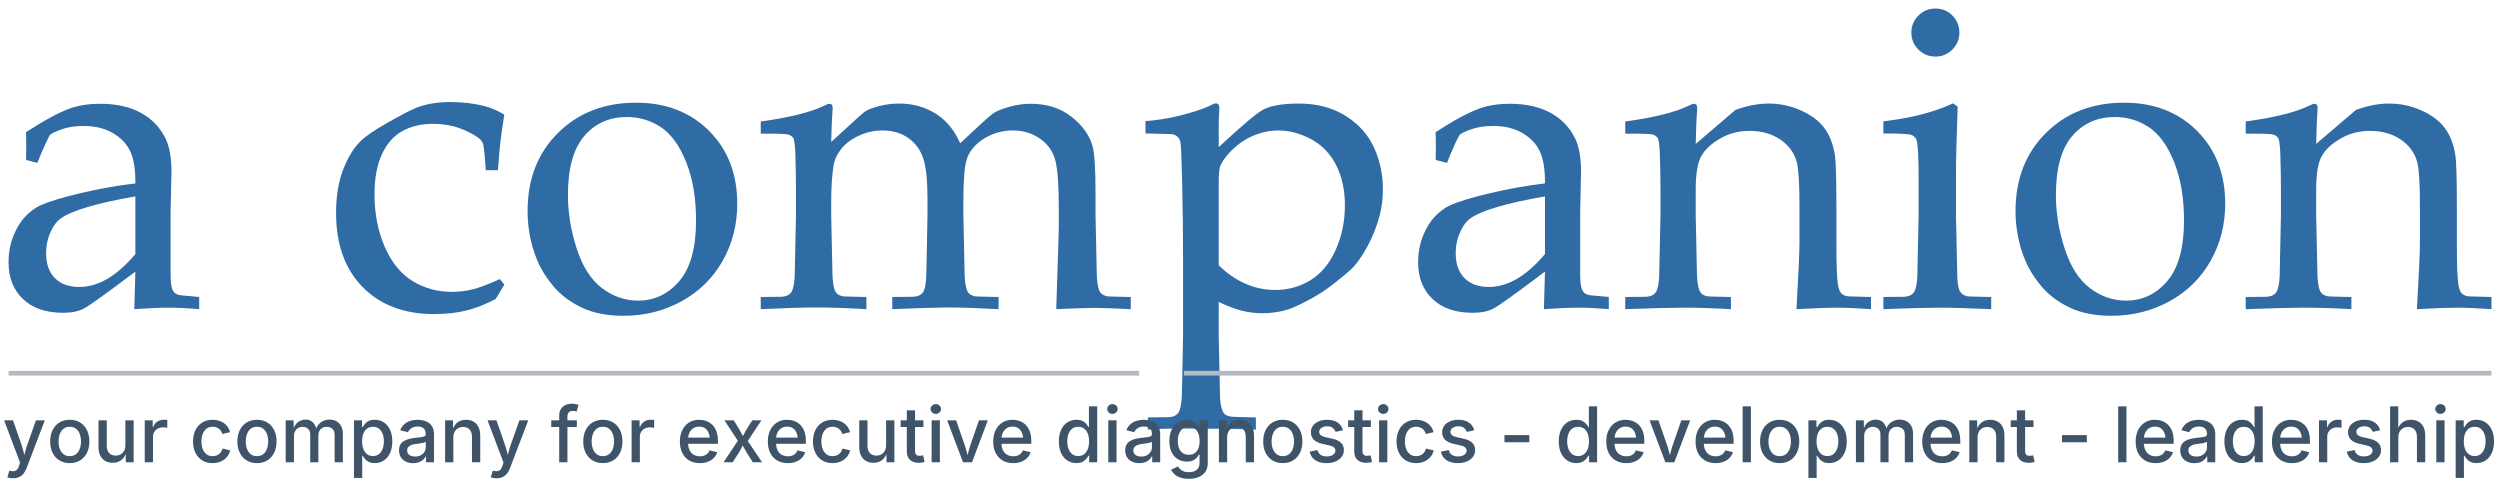
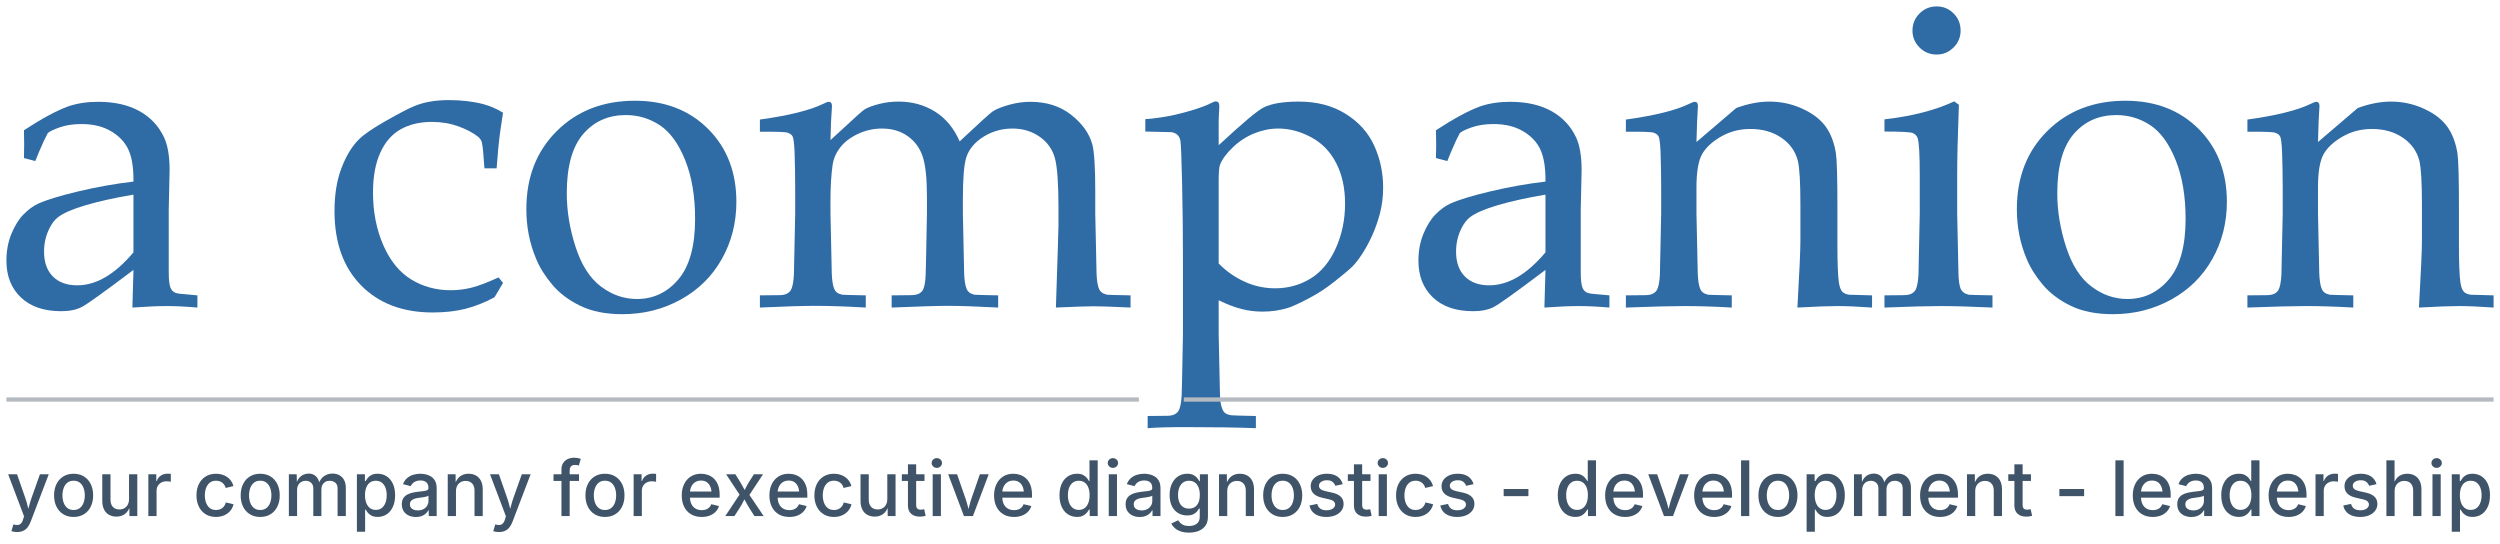
- <svg xmlns="http://www.w3.org/2000/svg" viewBox="42 -1448 11709 2312" role="img" aria-label="a companion — your company for executive diagnostics, development, leadership">
+ <svg xmlns="http://www.w3.org/2000/svg" viewBox="52 -1438 11689 2539" role="img" aria-label="a companion — your company for executive diagnostics, development, leadership">
  <g transform="scale(1,-1)">
    <g fill="#2F6BA5">
      <path transform="translate(0 0)" d="M217 685 164 699Q165 722 165 762Q165 804 164 829Q291 912 372 941Q434 962 511 962Q625 962 703.0 919.0Q781 876 819 796Q845 740 845 643L841 460V162Q841 114 849 93Q855 78 868 71Q878 65 910 63L975 57V0Q893 7 831 7Q771 7 671 0L676 176Q472 22 434.0 2.5Q396 -17 338 -17Q217 -17 149.5 47.5Q82 112 82 219Q82 288 105.5 345.0Q129 402 162.0 435.5Q195 469 229 485Q287 512 417.5 543.0Q548 574 676 589Q677 684 653.0 737.0Q629 790 572.0 824.0Q515 858 433 858Q374 858 329.5 842.0Q285 826 275 815L257 779Q230 719 217 685ZM676 528Q546 506 454.0 479.0Q362 452 324 423Q301 406 284 372Q258 322 258 261Q258 187 299.0 145.5Q340 104 413 104Q480 104 545.5 142.5Q611 181 676 258Z" />
      <path transform="translate(1536 0)" d="M868 115 828 48Q759 11 691.5 -6.0Q624 -23 539 -23Q329 -23 204.5 103.5Q80 230 80 451Q80 568 113.5 654.5Q147 741 196 788Q229 821 321.5 873.5Q414 926 451 941Q519 970 614 970Q704 970 776 951Q822 939 868 911Q856 834 851.0 794.5Q846 755 838 651H781Q775 748 769 772Q765 787 751 799Q715 827 658.5 847.5Q602 868 535 868Q451 868 389.5 833.5Q328 799 294.0 724.0Q260 649 260 538Q260 402 308.0 292.0Q356 182 438.5 131.5Q521 81 623 81Q674 81 722.5 93.5Q771 106 847 141Z" />
      <path transform="translate(2445 0)" d="M68 460Q68 684 210.5 825.5Q353 967 576 967Q786 967 918.0 835.0Q1050 703 1050 494Q1050 348 982.0 227.0Q914 106 790.0 37.5Q666 -31 517 -31Q401 -31 320.5 8.0Q240 47 190.0 106.0Q140 165 114 227Q68 336 68 460ZM257 534Q257 411 298.0 284.0Q339 157 416.5 98.5Q494 40 585 40Q701 40 779.0 132.0Q857 224 857 415Q857 574 810.5 689.5Q764 805 692.0 852.5Q620 900 533 900Q410 900 333.5 811.0Q257 722 257 534Z" />
      <path transform="translate(3563 0)" d="M42 0V57L137 58Q158 59 169.5 65.5Q181 72 187 82Q198 102 201 153Q201 166 207 440V559Q207 639 204 731Q201 790 194.5 801.0Q188 812 172.0 817.5Q156 823 42 822V879Q244 907 337 952Q357 962 364 962Q371 962 375.0 957.0Q379 952 379 942Q379 935 378 926Q374 878 372 783L503 903Q528 925 534 928Q557 941 600.0 952.0Q643 963 690 963Q786 963 861.0 916.0Q936 869 976 777L1086 879Q1123 913 1137 921Q1163 936 1211.0 949.0Q1259 962 1306 962Q1420 962 1497.0 901.5Q1574 841 1596 764Q1610 713 1610 544V440L1613 301Q1616 180 1616 159Q1618 109 1628 86Q1632 77 1640.5 70.5Q1649 64 1665 60Q1671 59 1775 57V0Q1649 6 1603 6Q1559 6 1426 0L1435 276L1438 384V470Q1438 638 1421.0 699.5Q1404 761 1349.5 799.0Q1295 837 1223 837Q1140 837 1073 789Q1023 752 1007.0 702.0Q991 652 991 507V440L994 301Q996 180 997 159Q999 109 1009 86Q1013 77 1021.0 70.5Q1029 64 1045 60Q1052 59 1156 57V0Q1009 8 920 8Q848 8 658 0V57L753 58Q775 59 786.5 65.5Q798 72 804 82Q815 102 817 153Q818 166 823 440V518Q823 647 803.0 706.5Q783 766 733.0 801.5Q683 837 613 837Q553 837 499.5 811.5Q446 786 417.0 748.0Q388 710 382 667Q372 598 372 501V440Q378 180 378 159Q380 109 390 86Q394 77 402.0 70.5Q410 64 427 60Q433 59 537 57V0Q399 8 302 8Q216 8 42 0Z" />
      <path transform="translate(5371 0)" d="M36 823V881Q54 881 112.0 889.5Q170 898 241.0 918.5Q312 939 348 958Q359 964 366 964Q373 964 377.5 959.0Q382 954 382 942Q382 937 381 918Q379 889 379 865V759Q548 916 590 936Q645 963 754 963Q881 963 973.0 905.5Q1065 848 1106.5 756.5Q1148 665 1148 561Q1148 498 1133.5 442.0Q1119 386 1096.5 336.5Q1074 287 1046.5 245.5Q1019 204 995 183Q981 170 922.5 123.0Q864 76 797.5 41.5Q731 7 705 -1Q648 -19 584 -19Q534 -19 486.5 -7.0Q439 5 379 34V-125Q384 -378 385 -404Q386 -453 397 -476Q401 -487 409.5 -493.5Q418 -500 434 -503Q443 -505 553 -507V-564Q428 -559 222 -559Q108 -559 47 -564V-507L142 -506Q163 -505 174.5 -498.5Q186 -492 192 -482Q203 -462 206 -411Q207 -398 212 -125V230Q212 403 208.0 585.0Q204 767 199.5 783.5Q195 800 185.0 808.5Q175 817 159 820ZM379 206Q432 152 500.0 121.0Q568 90 643 90Q734 90 808.5 135.5Q883 181 926.5 277.0Q970 373 970 486Q970 595 928.5 675.5Q887 756 811.0 796.5Q735 837 658 837Q601 837 545.5 814.5Q490 792 445.0 749.0Q400 706 385 667Q379 648 379 594Z" />
      <path transform="translate(6602 0)" d="M217 685 164 699Q165 722 165 762Q165 804 164 829Q291 912 372 941Q434 962 511 962Q625 962 703.0 919.0Q781 876 819 796Q845 740 845 643L841 460V162Q841 114 849 93Q855 78 868 71Q878 65 910 63L975 57V0Q893 7 831 7Q771 7 671 0L676 176Q472 22 434.0 2.5Q396 -17 338 -17Q217 -17 149.5 47.5Q82 112 82 219Q82 288 105.5 345.0Q129 402 162.0 435.5Q195 469 229 485Q287 512 417.5 543.0Q548 574 676 589Q677 684 653.0 737.0Q629 790 572.0 824.0Q515 858 433 858Q374 858 329.5 842.0Q285 826 275 815L257 779Q230 719 217 685ZM676 528Q546 506 454.0 479.0Q362 452 324 423Q301 406 284 372Q258 322 258 261Q258 187 299.0 145.5Q340 104 413 104Q480 104 545.5 142.5Q611 181 676 258Z" />
      <path transform="translate(7626 0)" d="M28 0V57L123 58Q144 59 155.5 65.5Q167 72 173 82Q184 102 187 153Q187 166 193 440V559Q193 639 190 731Q187 790 180.5 801.0Q174 812 158.0 817.5Q142 823 28 822V879Q230 907 323 952Q343 962 350 962Q357 962 361.0 957.0Q365 952 365 942Q365 935 364 926Q361 890 358 774L544 933Q626 963 699 963Q780 963 852.5 930.0Q925 897 961.5 847.0Q998 797 1010 721Q1017 676 1017 470V293Q1017 163 1024 116Q1029 86 1039.5 74.5Q1050 63 1072 60L1179 57V0Q1081 7 1016 7Q960 7 830 0Q844 247 844 312V480Q844 637 832 686Q815 753 755.0 794.0Q695 835 610 835Q535 835 473.0 799.5Q411 764 384.5 717.5Q358 671 358 561V440Q364 180 364 159Q366 109 376 86Q380 77 388.0 70.5Q396 64 413 60Q419 59 523 57V0Q401 7 302 7Q218 7 28 0Z" />
      <path transform="translate(8818 0)" d="M289 1408Q336 1408 368.5 1375.0Q401 1342 401 1295Q401 1249 368.0 1216.0Q335 1183 289 1183Q242 1183 209.0 1216.0Q176 1249 176 1295Q176 1342 209.0 1375.0Q242 1408 289 1408ZM45 823V880Q239 902 371 964L393 948Q385 735 385 622V440Q390 180 391 159Q392 109 402 86Q407 77 415.0 70.5Q423 64 439 60Q445 59 550 57V0Q398 7 307 7Q227 7 45 0V57L140 58Q161 59 172.5 65.5Q184 72 190 82Q201 102 204 153Q204 166 210 440V616Q210 765 200 793Q194 808 178.5 815.5Q163 823 45 823Z" />
      <path transform="translate(9414 0)" d="M68 460Q68 684 210.5 825.5Q353 967 576 967Q786 967 918.0 835.0Q1050 703 1050 494Q1050 348 982.0 227.0Q914 106 790.0 37.5Q666 -31 517 -31Q401 -31 320.5 8.0Q240 47 190.0 106.0Q140 165 114 227Q68 336 68 460ZM257 534Q257 411 298.0 284.0Q339 157 416.5 98.5Q494 40 585 40Q701 40 779.0 132.0Q857 224 857 415Q857 574 810.5 689.5Q764 805 692.0 852.5Q620 900 533 900Q410 900 333.5 811.0Q257 722 257 534Z" />
      <path transform="translate(10532 0)" d="M28 0V57L123 58Q144 59 155.5 65.5Q167 72 173 82Q184 102 187 153Q187 166 193 440V559Q193 639 190 731Q187 790 180.5 801.0Q174 812 158.0 817.5Q142 823 28 822V879Q230 907 323 952Q343 962 350 962Q357 962 361.0 957.0Q365 952 365 942Q365 935 364 926Q361 890 358 774L544 933Q626 963 699 963Q780 963 852.5 930.0Q925 897 961.5 847.0Q998 797 1010 721Q1017 676 1017 470V293Q1017 163 1024 116Q1029 86 1039.5 74.5Q1050 63 1072 60L1179 57V0Q1081 7 1016 7Q960 7 830 0Q844 247 844 312V480Q844 637 832 686Q815 753 755.0 794.0Q695 835 610 835Q535 835 473.0 799.5Q411 764 384.5 717.5Q358 671 358 561V440Q364 180 364 159Q366 109 376 86Q380 77 388.0 70.5Q396 64 413 60Q419 59 523 57V0Q401 7 302 7Q218 7 28 0Z" />
    </g>
    <g fill="#B4BAC0">
-       <rect x="82" y="-311" width="5295" height="22" />
-       <rect x="5587" y="-311" width="6124" height="22" />
+       <rect x="82" y="-440" width="5295" height="20" />
+       <rect x="5587" y="-440" width="6124" height="20" />
    </g>
-     <g fill="#3F5468" transform="translate(53 -717) scale(0.17574)">
+     <g fill="#3F5468" transform="translate(82 -975) scale(0.17487)">
      <path transform="translate(0 0)" d="M133.34 -401.94 186.9 -222.541 211.84 -229.161Q268.82 -243.701 314.36 -237.021Q359.9 -230.341 393.38 -194.681Q426.86 -159.021 446.84 -87.12L471.1 -5.1L46.44 1118H283.939L505.199 482.539Q542.119 376.559 566.589 271.949Q591.06 167.339 619.52 63.419H552.26Q580.72 167.339 607.31 272.539Q633.9 377.739 670.54 482.539L896.14 1118H1131.739L646.138 -155.3Q612.138 -244.66 562.748 -305.04Q513.359 -365.42 445.049 -395.71Q376.739 -426 286.579 -426Q234.8 -426 194.04 -418.46Q153.28 -410.92 133.34 -401.94Z" />
      <path transform="translate(1178 0)" d="M618.04 -23.28Q460.64 -23.28 343.35 48.81Q226.06 120.9 161.25 250.81Q96.44 380.72 96.44 552.72Q96.44 727.18 161.25 857.5Q226.06 987.82 343.35 1059.91Q460.64 1132 618.04 1132Q776.26 1132 893.779 1059.91Q1011.299 987.82 1076.109 857.5Q1140.919 727.18 1140.919 552.72Q1140.919 380.72 1076.109 250.81Q1011.299 120.9 893.779 48.81Q776.26 -23.28 618.04 -23.28ZM618.04 162.739Q720.06 162.739 786.671 216.239Q853.281 269.739 885.581 358.48Q917.881 447.22 917.881 553.08Q917.881 659.94 885.581 749.23Q853.281 838.521 786.671 892.251Q720.06 945.981 618.04 945.981Q516.659 945.981 450.779 892.251Q384.899 838.521 352.599 749.64Q320.299 660.76 320.299 553.08Q320.299 447.22 352.599 358.48Q384.899 269.739 450.779 216.239Q516.659 162.739 618.04 162.739Z" />
      <path transform="translate(2415 0)" d="M528.9 -14Q415 -14 329.05 33.85Q243.1 81.7 195.51 175.88Q147.92 270.06 147.92 407.64V1118H367.879V435.06Q367.879 314.339 431.199 245.929Q494.519 177.519 604.139 177.519Q678.74 177.519 737.29 210.089Q795.84 242.659 829.78 305.209Q863.72 367.759 863.72 455.56V1118H1084.499V0H873.96L872.52 273.7H894.36Q844.88 122.1 751.18 54.05Q657.48 -14 528.9 -14Z" />
      <path transform="translate(3647 0)" d="M147.92 0V1118H360.799V938.44H372.799Q403.619 1029.56 480.779 1081.6Q557.939 1133.64 655.959 1133.64Q677.039 1133.64 704.269 1132.1Q731.499 1130.56 748.939 1128.3V918.321Q736.979 921.941 702.909 926.031Q668.839 930.121 633.739 930.121Q557.519 930.121 496.989 897.881Q436.459 865.641 402.169 809.121Q367.879 752.601 367.879 678.761V0Z" />
      <path transform="translate(4985 0)" d="M617.86 -23.28Q460.46 -23.28 343.26 48.81Q226.06 120.9 161.25 250.81Q96.44 380.72 96.44 552.72Q96.44 727.18 161.25 857.5Q226.06 987.82 343.26 1059.91Q460.46 1132 617.86 1132Q705.16 1132 781.119 1109.38Q857.079 1086.76 918.379 1044.38Q979.679 1002 1022.319 940.721Q1064.959 879.441 1085.619 802.121L877.341 752.041Q866.241 795.221 843.311 830.771Q820.38 866.321 787.67 892.191Q754.96 918.061 712.47 932.021Q669.98 945.981 618.94 945.981Q517.559 945.981 451.499 892.611Q385.439 839.241 352.869 750.36Q320.299 661.48 320.299 553.08Q320.299 446.5 352.869 357.85Q385.439 269.199 451.499 215.969Q517.559 162.739 618.94 162.739Q670.8 162.739 714.11 177.199Q757.42 191.659 791.04 218.439Q824.66 245.219 847.591 282.679Q870.521 320.139 881.441 365.139L1088.899 315.239Q1069.059 235.739 1026.009 173.459Q982.959 111.18 921.339 66.98Q859.719 22.78 782.849 -0.25Q705.98 -23.28 617.86 -23.28Z" />
      <path transform="translate(6167 0)" d="M618.04 -23.28Q460.64 -23.28 343.35 48.81Q226.06 120.9 161.25 250.81Q96.44 380.72 96.44 552.72Q96.44 727.18 161.25 857.5Q226.06 987.82 343.35 1059.91Q460.64 1132 618.04 1132Q776.26 1132 893.779 1059.91Q1011.299 987.82 1076.109 857.5Q1140.919 727.18 1140.919 552.72Q1140.919 380.72 1076.109 250.81Q1011.299 120.9 893.779 48.81Q776.26 -23.28 618.04 -23.28ZM618.04 162.739Q720.06 162.739 786.671 216.239Q853.281 269.739 885.581 358.48Q917.881 447.22 917.881 553.08Q917.881 659.94 885.581 749.23Q853.281 838.521 786.671 892.251Q720.06 945.981 618.04 945.981Q516.659 945.981 450.779 892.251Q384.899 838.521 352.599 749.64Q320.299 660.76 320.299 553.08Q320.299 447.22 352.599 358.48Q384.899 269.739 450.779 216.239Q516.659 162.739 618.04 162.739Z" />
      <path transform="translate(7404 0)" d="M147.92 0V1118H357.479L362.979 858.64H346.459Q370.179 953.78 420.129 1015.08Q470.079 1076.38 537.119 1106.65Q604.159 1136.92 677.059 1136.92Q798.519 1136.92 873.569 1061.38Q948.619 985.84 974.939 851.241H947.339Q968.959 943.16 1023.219 1006.95Q1077.479 1070.74 1153.519 1103.83Q1229.559 1136.92 1317.479 1136.92Q1416.279 1136.92 1496.459 1094.02Q1576.639 1051.12 1623.779 966.21Q1670.919 881.3 1670.919 754V0H1450.96V731.541Q1450.96 843.901 1388.54 894.011Q1326.12 944.121 1241.16 944.121Q1172.279 944.121 1122.099 914.871Q1071.919 885.621 1044.849 834.311Q1017.779 783.001 1017.779 715.961V0H801.06V746.301Q801.06 835.701 743.56 889.911Q686.06 944.121 597 944.121Q536.139 944.121 483.589 915.691Q431.039 887.261 399.459 831.851Q367.879 776.441 367.879 694.64V0Z" />
      <path transform="translate(9223 0)" d="M147.92 -418V1118H362.239V935.94H380.439Q399.979 970.8 435.419 1016.75Q470.859 1062.7 534.589 1097.35Q598.319 1132 702.639 1132Q837.419 1132 942.659 1063.98Q1047.899 995.96 1108.849 867Q1169.799 738.04 1169.799 556.36Q1169.799 375.66 1109.799 246.2Q1049.799 116.74 944.469 47.27Q839.139 -22.2 702.739 -22.2Q601.779 -22.2 537.409 12.41Q473.039 47.02 436.599 93.16Q400.159 139.3 380.439 174.98H367.879V-418ZM653.96 165.259Q750.14 165.259 814.88 217.259Q879.621 269.259 912.421 358.279Q945.221 447.3 945.221 558Q945.221 668.06 912.831 755.44Q880.441 842.821 815.7 893.681Q750.96 944.541 653.96 944.541Q559.599 944.541 494.999 896.141Q430.399 847.741 397.419 761.181Q364.439 674.62 364.439 558Q364.439 441.74 397.829 353.219Q431.219 264.699 496.229 214.979Q561.24 165.259 653.96 165.259Z" />
      <path transform="translate(10489 0)" d="M460.74 -24.56Q354.56 -24.56 268.78 14.63Q183 53.82 132.9 129.92Q82.8 206.02 82.8 316.2Q82.8 411.48 119.54 472.38Q156.28 533.28 218.43 569.04Q280.581 604.8 357.131 622.79Q433.681 640.78 513.3 650.06Q612.221 661.98 674.051 669.52Q735.881 677.06 765.481 694.51Q795.081 711.96 795.081 751.34V756.98Q795.081 819.6 770.971 862.97Q746.861 906.341 699.18 929.551Q651.5 952.761 580.52 952.761Q508.08 952.761 455.759 930.281Q403.439 907.801 370.639 873.091Q337.839 838.38 321.819 800.28L114.8 853.501Q152.94 954.061 223.961 1015.07Q294.981 1076.08 386.85 1104.04Q478.72 1132 577.5 1132Q644.839 1132 720.839 1115.89Q796.839 1099.78 863.699 1057.98Q930.559 1016.18 972.799 939.84Q1015.039 863.5 1015.039 742.22V0H802.221V153.08H790.94Q769.241 109.76 726.251 68.8Q683.261 27.84 617.521 1.64Q551.781 -24.56 460.74 -24.56ZM509.56 151.539Q599.84 151.539 663.71 186.939Q727.581 222.34 761.691 279.98Q795.801 337.62 795.801 402.56V546.221Q783.901 534.48 750.321 524.79Q716.74 515.1 674.1 507.64Q631.46 500.18 591.1 494.95Q550.74 489.72 525.1 486.54Q463.34 478.72 411.699 459.76Q360.059 440.8 329.659 405.82Q299.259 370.84 299.259 313.14Q299.259 260 326.559 224.15Q353.859 188.299 401.179 169.919Q448.499 151.539 509.56 151.539Z" />
      <path transform="translate(11652 0)" d="M367.879 662.44V0H147.92V1118H357.639L359.899 844.3H337.239Q385.899 994.26 478.779 1063.13Q571.659 1132 703.519 1132Q817.599 1132 903.049 1084.15Q988.499 1036.3 1036.089 942.53Q1083.679 848.76 1083.679 710.36V0H863.72V682.94Q863.72 803.661 800.81 872.071Q737.9 940.481 628.28 940.481Q553.859 940.481 494.809 907.911Q435.759 875.341 401.819 813.291Q367.879 751.241 367.879 662.44Z" />
      <path transform="translate(12884 0)" d="M133.34 -401.94 186.9 -222.541 211.84 -229.161Q268.82 -243.701 314.36 -237.021Q359.9 -230.341 393.38 -194.681Q426.86 -159.021 446.84 -87.12L471.1 -5.1L46.44 1118H283.939L505.199 482.539Q542.119 376.559 566.589 271.949Q591.06 167.339 619.52 63.419H552.26Q580.72 167.339 607.31 272.539Q633.9 377.739 670.54 482.539L896.14 1118H1131.739L646.138 -155.3Q612.138 -244.66 562.748 -305.04Q513.359 -365.42 445.049 -395.71Q376.739 -426 286.579 -426Q234.8 -426 194.04 -418.46Q153.28 -410.92 133.34 -401.94Z" />
      <path transform="translate(14608 0)" d="M701.939 1118V939.161H20V1118ZM232.44 0V1245.941Q232.44 1350.321 278.57 1420Q324.7 1489.68 400.76 1524.84Q476.82 1560 565.2 1560Q631.54 1560 679.029 1549.23Q726.519 1538.46 749.039 1529.64L697.599 1351.521Q682.159 1356.701 658.579 1362.341Q634.999 1367.981 599.699 1367.981Q521.559 1367.981 486.799 1328.811Q452.039 1289.641 452.039 1216.02V0Z" />
      <path transform="translate(15385 0)" d="M618.04 -23.28Q460.64 -23.28 343.35 48.81Q226.06 120.9 161.25 250.81Q96.44 380.72 96.44 552.72Q96.44 727.18 161.25 857.5Q226.06 987.82 343.35 1059.91Q460.64 1132 618.04 1132Q776.26 1132 893.779 1059.91Q1011.299 987.82 1076.109 857.5Q1140.919 727.18 1140.919 552.72Q1140.919 380.72 1076.109 250.81Q1011.299 120.9 893.779 48.81Q776.26 -23.28 618.04 -23.28ZM618.04 162.739Q720.06 162.739 786.671 216.239Q853.281 269.739 885.581 358.48Q917.881 447.22 917.881 553.08Q917.881 659.94 885.581 749.23Q853.281 838.521 786.671 892.251Q720.06 945.981 618.04 945.981Q516.659 945.981 450.779 892.251Q384.899 838.521 352.599 749.64Q320.299 660.76 320.299 553.08Q320.299 447.22 352.599 358.48Q384.899 269.739 450.779 216.239Q516.659 162.739 618.04 162.739Z" />
      <path transform="translate(16622 0)" d="M147.92 0V1118H360.799V938.44H372.799Q403.619 1029.56 480.779 1081.6Q557.939 1133.64 655.959 1133.64Q677.039 1133.64 704.269 1132.1Q731.499 1130.56 748.939 1128.3V918.321Q736.979 921.941 702.909 926.031Q668.839 930.121 633.739 930.121Q557.519 930.121 496.989 897.881Q436.459 865.641 402.169 809.121Q367.879 752.601 367.879 678.761V0Z" />
      <path transform="translate(17960 0)" d="M629.8 -23.28Q464.74 -23.28 345.08 48.09Q225.42 119.46 160.93 248.46Q96.44 377.46 96.44 551.08Q96.44 723.26 159.79 853.99Q223.14 984.72 339.07 1058.36Q455 1132 610.78 1132Q706.62 1132 795.999 1100.7Q885.379 1069.4 956.329 1002.28Q1027.279 935.16 1068.739 828.34Q1110.199 721.52 1110.199 570.3V492.24H218.8V656.48H996.82L894.101 602.28Q894.101 704.72 862.211 783.2Q830.321 861.681 767.54 905.861Q704.76 950.041 611.5 950.041Q518.24 950.041 452.179 905.041Q386.119 860.041 351.359 786.48Q316.599 712.92 316.599 626.06V514.44Q316.599 399.44 356.089 319.78Q395.579 240.119 466.869 199.399Q538.16 158.679 632.06 158.679Q693.56 158.679 743.87 176.329Q794.18 193.979 830.48 229.419Q866.781 264.859 886.161 317.18L1092.559 268.46Q1066.199 181.58 1002.579 115.87Q938.959 50.16 844.4 13.44Q749.84 -23.28 629.8 -23.28Z" />
      <path transform="translate(19163 0)" d="M57.44 0 495.56 658.839 494.74 489.161 79.9 1118H327.879L454.279 914.499Q506.299 829.779 545.529 752.82Q584.759 675.86 625.859 604.08H525.2Q567.66 675.68 603.97 752.73Q640.28 829.779 693.66 914.499L823.42 1118H1066.679L648.039 482.781V648.179L1083.959 0H837.34L686.66 237.501Q634.92 320.76 596.06 396.03Q557.2 471.3 516.38 540.62H617.859Q577.579 471.3 541.859 396.03Q506.139 320.76 453.939 237.501L302.159 0Z" />
      <path transform="translate(20304 0)" d="M629.8 -23.28Q464.74 -23.28 345.08 48.09Q225.42 119.46 160.93 248.46Q96.44 377.46 96.44 551.08Q96.44 723.26 159.79 853.99Q223.14 984.72 339.07 1058.36Q455 1132 610.78 1132Q706.62 1132 795.999 1100.7Q885.379 1069.4 956.329 1002.28Q1027.279 935.16 1068.739 828.34Q1110.199 721.52 1110.199 570.3V492.24H218.8V656.48H996.82L894.101 602.28Q894.101 704.72 862.211 783.2Q830.321 861.681 767.54 905.861Q704.76 950.041 611.5 950.041Q518.24 950.041 452.179 905.041Q386.119 860.041 351.359 786.48Q316.599 712.92 316.599 626.06V514.44Q316.599 399.44 356.089 319.78Q395.579 240.119 466.869 199.399Q538.16 158.679 632.06 158.679Q693.56 158.679 743.87 176.329Q794.18 193.979 830.48 229.419Q866.781 264.859 886.161 317.18L1092.559 268.46Q1066.199 181.58 1002.579 115.87Q938.959 50.16 844.4 13.44Q749.84 -23.28 629.8 -23.28Z" />
      <path transform="translate(21507 0)" d="M617.86 -23.28Q460.46 -23.28 343.26 48.81Q226.06 120.9 161.25 250.81Q96.44 380.72 96.44 552.72Q96.44 727.18 161.25 857.5Q226.06 987.82 343.26 1059.91Q460.46 1132 617.86 1132Q705.16 1132 781.119 1109.38Q857.079 1086.76 918.379 1044.38Q979.679 1002 1022.319 940.721Q1064.959 879.441 1085.619 802.121L877.341 752.041Q866.241 795.221 843.311 830.771Q820.38 866.321 787.67 892.191Q754.96 918.061 712.47 932.021Q669.98 945.981 618.94 945.981Q517.559 945.981 451.499 892.611Q385.439 839.241 352.869 750.36Q320.299 661.48 320.299 553.08Q320.299 446.5 352.869 357.85Q385.439 269.199 451.499 215.969Q517.559 162.739 618.94 162.739Q670.8 162.739 714.11 177.199Q757.42 191.659 791.04 218.439Q824.66 245.219 847.591 282.679Q870.521 320.139 881.441 365.139L1088.899 315.239Q1069.059 235.739 1026.009 173.459Q982.959 111.18 921.339 66.98Q859.719 22.78 782.849 -0.25Q705.98 -23.28 617.86 -23.28Z" />
      <path transform="translate(22689 0)" d="M528.9 -14Q415 -14 329.05 33.85Q243.1 81.7 195.51 175.88Q147.92 270.06 147.92 407.64V1118H367.879V435.06Q367.879 314.339 431.199 245.929Q494.519 177.519 604.139 177.519Q678.74 177.519 737.29 210.089Q795.84 242.659 829.78 305.209Q863.72 367.759 863.72 455.56V1118H1084.499V0H873.96L872.52 273.7H894.36Q844.88 122.1 751.18 54.05Q657.48 -14 528.9 -14Z" />
      <path transform="translate(23921 0)" d="M626.439 1118V939.161H20V1118ZM183.32 1384H403.279V302.419Q403.279 234.619 431.529 203.179Q459.779 171.739 525.199 171.739Q542.379 171.739 570.319 175.829Q598.259 179.919 618.279 183.919L657.259 7.62Q621.879 -4 581.789 -9.27Q541.7 -14.54 503.28 -14.54Q350.54 -14.54 266.93 63.67Q183.32 141.88 183.32 284.28Z" />
      <path transform="translate(24618 0)" d="M147.92 0V1118H367.879V0ZM258.54 1288.581Q201.96 1288.581 161.18 1327.01Q120.4 1365.439 120.4 1419.241Q120.4 1474.14 161.18 1512.06Q201.96 1549.98 258.54 1549.98Q315.888 1549.98 356.694 1512.079Q397.499 1474.178 397.499 1419.25Q397.499 1365.42 356.694 1327Q315.888 1288.581 258.54 1288.581Z" />
      <path transform="translate(25134 0)" d="M468.221 0 46.44 1118H283.939L505.199 482.539Q542.119 377.739 568.259 272.359Q594.399 166.979 622.679 63.419H557.219Q585.319 166.979 611.369 272.269Q637.419 377.559 673.34 482.539L893.88 1118H1130.299L708.158 0Z" />
      <path transform="translate(26311 0)" d="M629.8 -23.28Q464.74 -23.28 345.08 48.09Q225.42 119.46 160.93 248.46Q96.44 377.46 96.44 551.08Q96.44 723.26 159.79 853.99Q223.14 984.72 339.07 1058.36Q455 1132 610.78 1132Q706.62 1132 795.999 1100.7Q885.379 1069.4 956.329 1002.28Q1027.279 935.16 1068.739 828.34Q1110.199 721.52 1110.199 570.3V492.24H218.8V656.48H996.82L894.101 602.28Q894.101 704.72 862.211 783.2Q830.321 861.681 767.54 905.861Q704.76 950.041 611.5 950.041Q518.24 950.041 452.179 905.041Q386.119 860.041 351.359 786.48Q316.599 712.92 316.599 626.06V514.44Q316.599 399.44 356.089 319.78Q395.579 240.119 466.869 199.399Q538.16 158.679 632.06 158.679Q693.56 158.679 743.87 176.329Q794.18 193.979 830.48 229.419Q866.781 264.859 886.161 317.18L1092.559 268.46Q1066.199 181.58 1002.579 115.87Q938.959 50.16 844.4 13.44Q749.84 -23.28 629.8 -23.28Z" />
      <path transform="translate(28060 0)" d="M563.501 -22.2Q428.1 -22.2 322.27 47.27Q216.44 116.74 156.44 246.2Q96.44 375.66 96.44 556.36Q96.44 738.04 157.39 867Q218.34 995.96 324.08 1063.98Q429.82 1132 563.601 1132Q667.921 1132 731.651 1097.35Q795.381 1062.7 831.321 1016.75Q867.261 970.8 885.801 935.94H898.361V1490H1118.319V0H904.001V174.98H885.801Q866.901 139.3 830.051 93.16Q793.201 47.02 729.331 12.41Q665.461 -22.2 563.501 -22.2ZM612.28 165.259Q705.82 165.259 770.42 214.979Q835.02 264.699 868.411 353.219Q901.801 441.74 901.801 558Q901.801 674.62 868.821 761.181Q835.84 847.741 771.24 896.141Q706.64 944.541 612.28 944.541Q515.459 944.541 450.629 893.681Q385.799 842.821 353.409 755.44Q321.019 668.06 321.019 558Q321.019 447.3 353.819 358.279Q386.619 269.259 451.859 217.259Q517.099 165.259 612.28 165.259Z" />
      <path transform="translate(29326 0)" d="M147.92 0V1118H367.879V0ZM258.54 1288.581Q201.96 1288.581 161.18 1327.01Q120.4 1365.439 120.4 1419.241Q120.4 1474.14 161.18 1512.06Q201.96 1549.98 258.54 1549.98Q315.888 1549.98 356.694 1512.079Q397.499 1474.178 397.499 1419.25Q397.499 1365.42 356.694 1327Q315.888 1288.581 258.54 1288.581Z" />
      <path transform="translate(29842 0)" d="M460.74 -24.56Q354.56 -24.56 268.78 14.63Q183 53.82 132.9 129.92Q82.8 206.02 82.8 316.2Q82.8 411.48 119.54 472.38Q156.28 533.28 218.43 569.04Q280.581 604.8 357.131 622.79Q433.681 640.78 513.3 650.06Q612.221 661.98 674.051 669.52Q735.881 677.06 765.481 694.51Q795.081 711.96 795.081 751.34V756.98Q795.081 819.6 770.971 862.97Q746.861 906.341 699.18 929.551Q651.5 952.761 580.52 952.761Q508.08 952.761 455.759 930.281Q403.439 907.801 370.639 873.091Q337.839 838.38 321.819 800.28L114.8 853.501Q152.94 954.061 223.961 1015.07Q294.981 1076.08 386.85 1104.04Q478.72 1132 577.5 1132Q644.839 1132 720.839 1115.89Q796.839 1099.78 863.699 1057.98Q930.559 1016.18 972.799 939.84Q1015.039 863.5 1015.039 742.22V0H802.221V153.08H790.94Q769.241 109.76 726.251 68.8Q683.261 27.84 617.521 1.64Q551.781 -24.56 460.74 -24.56ZM509.56 151.539Q599.84 151.539 663.71 186.939Q727.581 222.34 761.691 279.98Q795.801 337.62 795.801 402.56V546.221Q783.901 534.48 750.321 524.79Q716.74 515.1 674.1 507.64Q631.46 500.18 591.1 494.95Q550.74 489.72 525.1 486.54Q463.34 478.72 411.699 459.76Q360.059 440.8 329.659 405.82Q299.259 370.84 299.259 313.14Q299.259 260 326.559 224.15Q353.859 188.299 401.179 169.919Q448.499 151.539 509.56 151.539Z" />
      <path transform="translate(31005 0)" d="M615.5 -442Q486.28 -442 391.37 -409.24Q296.46 -376.48 234.75 -321.15Q173.041 -265.82 141.46 -198.521L324.719 -112.08Q345.479 -143.72 378.909 -179.57Q412.339 -215.421 468.969 -240.041Q525.599 -264.661 615.14 -264.661Q742.66 -264.661 822.23 -204.441Q901.801 -144.221 901.801 -15.22V202.66H882.641Q863.281 166.34 827.611 123.06Q791.941 79.78 728.431 48.53Q664.921 17.28 562.681 17.28Q431.38 17.28 325.64 79.34Q219.9 141.4 158.17 263.04Q96.44 384.68 96.44 562.92Q96.44 741.32 157.89 868.64Q219.34 995.96 325.49 1063.98Q431.64 1132 565.601 1132Q669.101 1132 733.331 1097.76Q797.561 1063.52 834.091 1017.16Q870.621 970.8 890.161 935.94H905.541V1118H1120.679V-16.221Q1120.679 -162.56 1054.149 -257.03Q987.619 -351.5 873.249 -396.75Q758.88 -442 615.5 -442ZM613.92 199.959Q707.64 199.959 772.15 243.579Q836.66 287.199 870.051 369.39Q903.441 451.58 903.441 566.2Q903.441 678.72 870.461 763.641Q837.48 848.561 772.97 896.551Q708.46 944.541 613.92 944.541Q517.099 944.541 451.859 894.091Q386.619 843.641 353.819 758.311Q321.019 672.98 321.019 566.2Q321.019 457.14 354.229 374.54Q387.439 291.939 452.679 245.949Q517.919 199.959 613.92 199.959Z" />
      <path transform="translate(32274 0)" d="M367.879 662.44V0H147.92V1118H357.639L359.899 844.3H337.239Q385.899 994.26 478.779 1063.13Q571.659 1132 703.519 1132Q817.599 1132 903.049 1084.15Q988.499 1036.3 1036.089 942.53Q1083.679 848.76 1083.679 710.36V0H863.72V682.94Q863.72 803.661 800.81 872.071Q737.9 940.481 628.28 940.481Q553.859 940.481 494.809 907.911Q435.759 875.341 401.819 813.291Q367.879 751.241 367.879 662.44Z" />
      <path transform="translate(33506 0)" d="M618.04 -23.28Q460.64 -23.28 343.35 48.81Q226.06 120.9 161.25 250.81Q96.44 380.72 96.44 552.72Q96.44 727.18 161.25 857.5Q226.06 987.82 343.35 1059.91Q460.64 1132 618.04 1132Q776.26 1132 893.779 1059.91Q1011.299 987.82 1076.109 857.5Q1140.919 727.18 1140.919 552.72Q1140.919 380.72 1076.109 250.81Q1011.299 120.9 893.779 48.81Q776.26 -23.28 618.04 -23.28ZM618.04 162.739Q720.06 162.739 786.671 216.239Q853.281 269.739 885.581 358.48Q917.881 447.22 917.881 553.08Q917.881 659.94 885.581 749.23Q853.281 838.521 786.671 892.251Q720.06 945.981 618.04 945.981Q516.659 945.981 450.779 892.251Q384.899 838.521 352.599 749.64Q320.299 660.76 320.299 553.08Q320.299 447.22 352.599 358.48Q384.899 269.739 450.779 216.239Q516.659 162.739 618.04 162.739Z" />
      <path transform="translate(34743 0)" d="M549.34 -23.28Q427.68 -23.28 333.32 11.93Q238.96 47.14 178.35 115.57Q117.74 184 97.92 282.52L305.099 325.859Q328.379 238.539 391.009 196.889Q453.639 155.239 550.939 155.239Q657.5 155.239 720.43 199.479Q783.36 243.72 783.36 306.42Q783.36 359.74 744.57 394.73Q705.78 429.72 625.84 447.46L437.68 490.02Q282.44 525.12 206.46 601.88Q130.48 678.64 130.48 799.16Q130.48 898.94 186.01 973.79Q241.54 1048.64 339 1090.32Q436.46 1132 562.84 1132Q683.779 1132 769.769 1096.78Q855.759 1061.56 909.319 998.99Q962.879 936.42 986.439 853.28L789.06 809.66Q767.86 868.76 716.07 913.531Q664.28 958.301 565.1 958.301Q473.739 958.301 412.729 917.251Q351.719 876.2 351.719 812.5Q351.719 757.16 392.489 722.45Q433.259 687.74 524.959 666.9L704.579 626.9Q859.999 591.98 935.069 516.75Q1010.139 441.52 1010.139 324.9Q1010.139 222.94 951.759 144.46Q893.379 65.98 789.469 21.35Q685.559 -23.28 549.34 -23.28Z" />
      <path transform="translate(35846 0)" d="M626.439 1118V939.161H20V1118ZM183.32 1384H403.279V302.419Q403.279 234.619 431.529 203.179Q459.779 171.739 525.199 171.739Q542.379 171.739 570.319 175.829Q598.259 179.919 618.279 183.919L657.259 7.62Q621.879 -4 581.789 -9.27Q541.7 -14.54 503.28 -14.54Q350.54 -14.54 266.93 63.67Q183.32 141.88 183.32 284.28Z" />
      <path transform="translate(36543 0)" d="M147.92 0V1118H367.879V0ZM258.54 1288.581Q201.96 1288.581 161.18 1327.01Q120.4 1365.439 120.4 1419.241Q120.4 1474.14 161.18 1512.06Q201.96 1549.98 258.54 1549.98Q315.888 1549.98 356.694 1512.079Q397.499 1474.178 397.499 1419.25Q397.499 1365.42 356.694 1327Q315.888 1288.581 258.54 1288.581Z" />
      <path transform="translate(37059 0)" d="M617.86 -23.28Q460.46 -23.28 343.26 48.81Q226.06 120.9 161.25 250.81Q96.44 380.72 96.44 552.72Q96.44 727.18 161.25 857.5Q226.06 987.82 343.26 1059.91Q460.46 1132 617.86 1132Q705.16 1132 781.119 1109.38Q857.079 1086.76 918.379 1044.38Q979.679 1002 1022.319 940.721Q1064.959 879.441 1085.619 802.121L877.341 752.041Q866.241 795.221 843.311 830.771Q820.38 866.321 787.67 892.191Q754.96 918.061 712.47 932.021Q669.98 945.981 618.94 945.981Q517.559 945.981 451.499 892.611Q385.439 839.241 352.869 750.36Q320.299 661.48 320.299 553.08Q320.299 446.5 352.869 357.85Q385.439 269.199 451.499 215.969Q517.559 162.739 618.94 162.739Q670.8 162.739 714.11 177.199Q757.42 191.659 791.04 218.439Q824.66 245.219 847.591 282.679Q870.521 320.139 881.441 365.139L1088.899 315.239Q1069.059 235.739 1026.009 173.459Q982.959 111.18 921.339 66.98Q859.719 22.78 782.849 -0.25Q705.98 -23.28 617.86 -23.28Z" />
      <path transform="translate(38241 0)" d="M549.34 -23.28Q427.68 -23.28 333.32 11.93Q238.96 47.14 178.35 115.57Q117.74 184 97.92 282.52L305.099 325.859Q328.379 238.539 391.009 196.889Q453.639 155.239 550.939 155.239Q657.5 155.239 720.43 199.479Q783.36 243.72 783.36 306.42Q783.36 359.74 744.57 394.73Q705.78 429.72 625.84 447.46L437.68 490.02Q282.44 525.12 206.46 601.88Q130.48 678.64 130.48 799.16Q130.48 898.94 186.01 973.79Q241.54 1048.64 339 1090.32Q436.46 1132 562.84 1132Q683.779 1132 769.769 1096.78Q855.759 1061.56 909.319 998.99Q962.879 936.42 986.439 853.28L789.06 809.66Q767.86 868.76 716.07 913.531Q664.28 958.301 565.1 958.301Q473.739 958.301 412.729 917.251Q351.719 876.2 351.719 812.5Q351.719 757.16 392.489 722.45Q433.259 687.74 524.959 666.9L704.579 626.9Q859.999 591.98 935.069 516.75Q1010.139 441.52 1010.139 324.9Q1010.139 222.94 951.759 144.46Q893.379 65.98 789.469 21.35Q685.559 -23.28 549.34 -23.28Z" />
      <path transform="translate(39890 0)" d="M804.66 723.5V533.021H142.74V723.5Z" />
      <path transform="translate(41383 0)" d="M563.501 -22.2Q428.1 -22.2 322.27 47.27Q216.44 116.74 156.44 246.2Q96.44 375.66 96.44 556.36Q96.44 738.04 157.39 867Q218.34 995.96 324.08 1063.98Q429.82 1132 563.601 1132Q667.921 1132 731.651 1097.35Q795.381 1062.7 831.321 1016.75Q867.261 970.8 885.801 935.94H898.361V1490H1118.319V0H904.001V174.98H885.801Q866.901 139.3 830.051 93.16Q793.201 47.02 729.331 12.41Q665.461 -22.2 563.501 -22.2ZM612.28 165.259Q705.82 165.259 770.42 214.979Q835.02 264.699 868.411 353.219Q901.801 441.74 901.801 558Q901.801 674.62 868.821 761.181Q835.84 847.741 771.24 896.141Q706.64 944.541 612.28 944.541Q515.459 944.541 450.629 893.681Q385.799 842.821 353.409 755.44Q321.019 668.06 321.019 558Q321.019 447.3 353.819 358.279Q386.619 269.259 451.859 217.259Q517.099 165.259 612.28 165.259Z" />
      <path transform="translate(42649 0)" d="M629.8 -23.28Q464.74 -23.28 345.08 48.09Q225.42 119.46 160.93 248.46Q96.44 377.46 96.44 551.08Q96.44 723.26 159.79 853.99Q223.14 984.72 339.07 1058.36Q455 1132 610.78 1132Q706.62 1132 795.999 1100.7Q885.379 1069.4 956.329 1002.28Q1027.279 935.16 1068.739 828.34Q1110.199 721.52 1110.199 570.3V492.24H218.8V656.48H996.82L894.101 602.28Q894.101 704.72 862.211 783.2Q830.321 861.681 767.54 905.861Q704.76 950.041 611.5 950.041Q518.24 950.041 452.179 905.041Q386.119 860.041 351.359 786.48Q316.599 712.92 316.599 626.06V514.44Q316.599 399.44 356.089 319.78Q395.579 240.119 466.869 199.399Q538.16 158.679 632.06 158.679Q693.56 158.679 743.87 176.329Q794.18 193.979 830.48 229.419Q866.781 264.859 886.161 317.18L1092.559 268.46Q1066.199 181.58 1002.579 115.87Q938.959 50.16 844.4 13.44Q749.84 -23.28 629.8 -23.28Z" />
      <path transform="translate(43852 0)" d="M468.221 0 46.44 1118H283.939L505.199 482.539Q542.119 377.739 568.259 272.359Q594.399 166.979 622.679 63.419H557.219Q585.319 166.979 611.369 272.269Q637.419 377.559 673.34 482.539L893.88 1118H1130.299L708.158 0Z" />
      <path transform="translate(45029 0)" d="M629.8 -23.28Q464.74 -23.28 345.08 48.09Q225.42 119.46 160.93 248.46Q96.44 377.46 96.44 551.08Q96.44 723.26 159.79 853.99Q223.14 984.72 339.07 1058.36Q455 1132 610.78 1132Q706.62 1132 795.999 1100.7Q885.379 1069.4 956.329 1002.28Q1027.279 935.16 1068.739 828.34Q1110.199 721.52 1110.199 570.3V492.24H218.8V656.48H996.82L894.101 602.28Q894.101 704.72 862.211 783.2Q830.321 861.681 767.54 905.861Q704.76 950.041 611.5 950.041Q518.24 950.041 452.179 905.041Q386.119 860.041 351.359 786.48Q316.599 712.92 316.599 626.06V514.44Q316.599 399.44 356.089 319.78Q395.579 240.119 466.869 199.399Q538.16 158.679 632.06 158.679Q693.56 158.679 743.87 176.329Q794.18 193.979 830.48 229.419Q866.781 264.859 886.161 317.18L1092.559 268.46Q1066.199 181.58 1002.579 115.87Q938.959 50.16 844.4 13.44Q749.84 -23.28 629.8 -23.28Z" />
      <path transform="translate(46232 0)" d="M367.879 1490V0H147.92V1490Z" />
      <path transform="translate(46748 0)" d="M618.04 -23.28Q460.64 -23.28 343.35 48.81Q226.06 120.9 161.25 250.81Q96.44 380.72 96.44 552.72Q96.44 727.18 161.25 857.5Q226.06 987.82 343.35 1059.91Q460.64 1132 618.04 1132Q776.26 1132 893.779 1059.91Q1011.299 987.82 1076.109 857.5Q1140.919 727.18 1140.919 552.72Q1140.919 380.72 1076.109 250.81Q1011.299 120.9 893.779 48.81Q776.26 -23.28 618.04 -23.28ZM618.04 162.739Q720.06 162.739 786.671 216.239Q853.281 269.739 885.581 358.48Q917.881 447.22 917.881 553.08Q917.881 659.94 885.581 749.23Q853.281 838.521 786.671 892.251Q720.06 945.981 618.04 945.981Q516.659 945.981 450.779 892.251Q384.899 838.521 352.599 749.64Q320.299 660.76 320.299 553.08Q320.299 447.22 352.599 358.48Q384.899 269.739 450.779 216.239Q516.659 162.739 618.04 162.739Z" />
      <path transform="translate(47985 0)" d="M147.92 -418V1118H362.239V935.94H380.439Q399.979 970.8 435.419 1016.75Q470.859 1062.7 534.589 1097.35Q598.319 1132 702.639 1132Q837.419 1132 942.659 1063.98Q1047.899 995.96 1108.849 867Q1169.799 738.04 1169.799 556.36Q1169.799 375.66 1109.799 246.2Q1049.799 116.74 944.469 47.27Q839.139 -22.2 702.739 -22.2Q601.779 -22.2 537.409 12.41Q473.039 47.02 436.599 93.16Q400.159 139.3 380.439 174.98H367.879V-418ZM653.96 165.259Q750.14 165.259 814.88 217.259Q879.621 269.259 912.421 358.279Q945.221 447.3 945.221 558Q945.221 668.06 912.831 755.44Q880.441 842.821 815.7 893.681Q750.96 944.541 653.96 944.541Q559.599 944.541 494.999 896.141Q430.399 847.741 397.419 761.181Q364.439 674.62 364.439 558Q364.439 441.74 397.829 353.219Q431.219 264.699 496.229 214.979Q561.24 165.259 653.96 165.259Z" />
      <path transform="translate(49251 0)" d="M147.92 0V1118H357.479L362.979 858.64H346.459Q370.179 953.78 420.129 1015.08Q470.079 1076.38 537.119 1106.65Q604.159 1136.92 677.059 1136.92Q798.519 1136.92 873.569 1061.38Q948.619 985.84 974.939 851.241H947.339Q968.959 943.16 1023.219 1006.95Q1077.479 1070.74 1153.519 1103.83Q1229.559 1136.92 1317.479 1136.92Q1416.279 1136.92 1496.459 1094.02Q1576.639 1051.12 1623.779 966.21Q1670.919 881.3 1670.919 754V0H1450.96V731.541Q1450.96 843.901 1388.54 894.011Q1326.12 944.121 1241.16 944.121Q1172.279 944.121 1122.099 914.871Q1071.919 885.621 1044.849 834.311Q1017.779 783.001 1017.779 715.961V0H801.06V746.301Q801.06 835.701 743.56 889.911Q686.06 944.121 597 944.121Q536.139 944.121 483.589 915.691Q431.039 887.261 399.459 831.851Q367.879 776.441 367.879 694.64V0Z" />
      <path transform="translate(51070 0)" d="M629.8 -23.28Q464.74 -23.28 345.08 48.09Q225.42 119.46 160.93 248.46Q96.44 377.46 96.44 551.08Q96.44 723.26 159.79 853.99Q223.14 984.72 339.07 1058.36Q455 1132 610.78 1132Q706.62 1132 795.999 1100.7Q885.379 1069.4 956.329 1002.28Q1027.279 935.16 1068.739 828.34Q1110.199 721.52 1110.199 570.3V492.24H218.8V656.48H996.82L894.101 602.28Q894.101 704.72 862.211 783.2Q830.321 861.681 767.54 905.861Q704.76 950.041 611.5 950.041Q518.24 950.041 452.179 905.041Q386.119 860.041 351.359 786.48Q316.599 712.92 316.599 626.06V514.44Q316.599 399.44 356.089 319.78Q395.579 240.119 466.869 199.399Q538.16 158.679 632.06 158.679Q693.56 158.679 743.87 176.329Q794.18 193.979 830.48 229.419Q866.781 264.859 886.161 317.18L1092.559 268.46Q1066.199 181.58 1002.579 115.87Q938.959 50.16 844.4 13.44Q749.84 -23.28 629.8 -23.28Z" />
      <path transform="translate(52273 0)" d="M367.879 662.44V0H147.92V1118H357.639L359.899 844.3H337.239Q385.899 994.26 478.779 1063.13Q571.659 1132 703.519 1132Q817.599 1132 903.049 1084.15Q988.499 1036.3 1036.089 942.53Q1083.679 848.76 1083.679 710.36V0H863.72V682.94Q863.72 803.661 800.81 872.071Q737.9 940.481 628.28 940.481Q553.859 940.481 494.809 907.911Q435.759 875.341 401.819 813.291Q367.879 751.241 367.879 662.44Z" />
      <path transform="translate(53505 0)" d="M626.439 1118V939.161H20V1118ZM183.32 1384H403.279V302.419Q403.279 234.619 431.529 203.179Q459.779 171.739 525.199 171.739Q542.379 171.739 570.319 175.829Q598.259 179.919 618.279 183.919L657.259 7.62Q621.879 -4 581.789 -9.27Q541.7 -14.54 503.28 -14.54Q350.54 -14.54 266.93 63.67Q183.32 141.88 183.32 284.28Z" />
      <path transform="translate(54748 0)" d="M804.66 723.5V533.021H142.74V723.5Z" />
      <path transform="translate(56241 0)" d="M367.879 1490V0H147.92V1490Z" />
      <path transform="translate(56757 0)" d="M629.8 -23.28Q464.74 -23.28 345.08 48.09Q225.42 119.46 160.93 248.46Q96.44 377.46 96.44 551.08Q96.44 723.26 159.79 853.99Q223.14 984.72 339.07 1058.36Q455 1132 610.78 1132Q706.62 1132 795.999 1100.7Q885.379 1069.4 956.329 1002.28Q1027.279 935.16 1068.739 828.34Q1110.199 721.52 1110.199 570.3V492.24H218.8V656.48H996.82L894.101 602.28Q894.101 704.72 862.211 783.2Q830.321 861.681 767.54 905.861Q704.76 950.041 611.5 950.041Q518.24 950.041 452.179 905.041Q386.119 860.041 351.359 786.48Q316.599 712.92 316.599 626.06V514.44Q316.599 399.44 356.089 319.78Q395.579 240.119 466.869 199.399Q538.16 158.679 632.06 158.679Q693.56 158.679 743.87 176.329Q794.18 193.979 830.48 229.419Q866.781 264.859 886.161 317.18L1092.559 268.46Q1066.199 181.58 1002.579 115.87Q938.959 50.16 844.4 13.44Q749.84 -23.28 629.8 -23.28Z" />
      <path transform="translate(57960 0)" d="M460.74 -24.56Q354.56 -24.56 268.78 14.63Q183 53.82 132.9 129.92Q82.8 206.02 82.8 316.2Q82.8 411.48 119.54 472.38Q156.28 533.28 218.43 569.04Q280.581 604.8 357.131 622.79Q433.681 640.78 513.3 650.06Q612.221 661.98 674.051 669.52Q735.881 677.06 765.481 694.51Q795.081 711.96 795.081 751.34V756.98Q795.081 819.6 770.971 862.97Q746.861 906.341 699.18 929.551Q651.5 952.761 580.52 952.761Q508.08 952.761 455.759 930.281Q403.439 907.801 370.639 873.091Q337.839 838.38 321.819 800.28L114.8 853.501Q152.94 954.061 223.961 1015.07Q294.981 1076.08 386.85 1104.04Q478.72 1132 577.5 1132Q644.839 1132 720.839 1115.89Q796.839 1099.78 863.699 1057.98Q930.559 1016.18 972.799 939.84Q1015.039 863.5 1015.039 742.22V0H802.221V153.08H790.94Q769.241 109.76 726.251 68.8Q683.261 27.84 617.521 1.64Q551.781 -24.56 460.74 -24.56ZM509.56 151.539Q599.84 151.539 663.71 186.939Q727.581 222.34 761.691 279.98Q795.801 337.62 795.801 402.56V546.221Q783.901 534.48 750.321 524.79Q716.74 515.1 674.1 507.64Q631.46 500.18 591.1 494.95Q550.74 489.72 525.1 486.54Q463.34 478.72 411.699 459.76Q360.059 440.8 329.659 405.82Q299.259 370.84 299.259 313.14Q299.259 260 326.559 224.15Q353.859 188.299 401.179 169.919Q448.499 151.539 509.56 151.539Z" />
      <path transform="translate(59123 0)" d="M563.501 -22.2Q428.1 -22.2 322.27 47.27Q216.44 116.74 156.44 246.2Q96.44 375.66 96.44 556.36Q96.44 738.04 157.39 867Q218.34 995.96 324.08 1063.98Q429.82 1132 563.601 1132Q667.921 1132 731.651 1097.35Q795.381 1062.7 831.321 1016.75Q867.261 970.8 885.801 935.94H898.361V1490H1118.319V0H904.001V174.98H885.801Q866.901 139.3 830.051 93.16Q793.201 47.02 729.331 12.41Q665.461 -22.2 563.501 -22.2ZM612.28 165.259Q705.82 165.259 770.42 214.979Q835.02 264.699 868.411 353.219Q901.801 441.74 901.801 558Q901.801 674.62 868.821 761.181Q835.84 847.741 771.24 896.141Q706.64 944.541 612.28 944.541Q515.459 944.541 450.629 893.681Q385.799 842.821 353.409 755.44Q321.019 668.06 321.019 558Q321.019 447.3 353.819 358.279Q386.619 269.259 451.859 217.259Q517.099 165.259 612.28 165.259Z" />
      <path transform="translate(60389 0)" d="M629.8 -23.28Q464.74 -23.28 345.08 48.09Q225.42 119.46 160.93 248.46Q96.44 377.46 96.44 551.08Q96.44 723.26 159.79 853.99Q223.14 984.72 339.07 1058.36Q455 1132 610.78 1132Q706.62 1132 795.999 1100.7Q885.379 1069.4 956.329 1002.28Q1027.279 935.16 1068.739 828.34Q1110.199 721.52 1110.199 570.3V492.24H218.8V656.48H996.82L894.101 602.28Q894.101 704.72 862.211 783.2Q830.321 861.681 767.54 905.861Q704.76 950.041 611.5 950.041Q518.24 950.041 452.179 905.041Q386.119 860.041 351.359 786.48Q316.599 712.92 316.599 626.06V514.44Q316.599 399.44 356.089 319.78Q395.579 240.119 466.869 199.399Q538.16 158.679 632.06 158.679Q693.56 158.679 743.87 176.329Q794.18 193.979 830.48 229.419Q866.781 264.859 886.161 317.18L1092.559 268.46Q1066.199 181.58 1002.579 115.87Q938.959 50.16 844.4 13.44Q749.84 -23.28 629.8 -23.28Z" />
      <path transform="translate(61592 0)" d="M147.92 0V1118H360.799V938.44H372.799Q403.619 1029.56 480.779 1081.6Q557.939 1133.64 655.959 1133.64Q677.039 1133.64 704.269 1132.1Q731.499 1130.56 748.939 1128.3V918.321Q736.979 921.941 702.909 926.031Q668.839 930.121 633.739 930.121Q557.519 930.121 496.989 897.881Q436.459 865.641 402.169 809.121Q367.879 752.601 367.879 678.761V0Z" />
      <path transform="translate(62384 0)" d="M549.34 -23.28Q427.68 -23.28 333.32 11.93Q238.96 47.14 178.35 115.57Q117.74 184 97.92 282.52L305.099 325.859Q328.379 238.539 391.009 196.889Q453.639 155.239 550.939 155.239Q657.5 155.239 720.43 199.479Q783.36 243.72 783.36 306.42Q783.36 359.74 744.57 394.73Q705.78 429.72 625.84 447.46L437.68 490.02Q282.44 525.12 206.46 601.88Q130.48 678.64 130.48 799.16Q130.48 898.94 186.01 973.79Q241.54 1048.64 339 1090.32Q436.46 1132 562.84 1132Q683.779 1132 769.769 1096.78Q855.759 1061.56 909.319 998.99Q962.879 936.42 986.439 853.28L789.06 809.66Q767.86 868.76 716.07 913.531Q664.28 958.301 565.1 958.301Q473.739 958.301 412.729 917.251Q351.719 876.2 351.719 812.5Q351.719 757.16 392.489 722.45Q433.259 687.74 524.959 666.9L704.579 626.9Q859.999 591.98 935.069 516.75Q1010.139 441.52 1010.139 324.9Q1010.139 222.94 951.759 144.46Q893.379 65.98 789.469 21.35Q685.559 -23.28 549.34 -23.28Z" />
      <path transform="translate(63487 0)" d="M367.879 662.44V0H147.92V1490H366.079V844.3H337.239Q385.899 994.26 478.779 1063.13Q571.659 1132 703.519 1132Q817.599 1132 903.459 1084.15Q989.319 1036.3 1036.909 942.53Q1084.499 848.76 1084.499 710.36V0H863.72V682.94Q863.72 803.661 800.81 872.071Q737.9 940.481 628.28 940.481Q553.859 940.481 494.809 907.911Q435.759 875.341 401.819 813.291Q367.879 751.241 367.879 662.44Z" />
      <path transform="translate(64719 0)" d="M147.92 0V1118H367.879V0ZM258.54 1288.581Q201.96 1288.581 161.18 1327.01Q120.4 1365.439 120.4 1419.241Q120.4 1474.14 161.18 1512.06Q201.96 1549.98 258.54 1549.98Q315.888 1549.98 356.694 1512.079Q397.499 1474.178 397.499 1419.25Q397.499 1365.42 356.694 1327Q315.888 1288.581 258.54 1288.581Z" />
      <path transform="translate(65235 0)" d="M147.92 -418V1118H362.239V935.94H380.439Q399.979 970.8 435.419 1016.75Q470.859 1062.7 534.589 1097.35Q598.319 1132 702.639 1132Q837.419 1132 942.659 1063.98Q1047.899 995.96 1108.849 867Q1169.799 738.04 1169.799 556.36Q1169.799 375.66 1109.799 246.2Q1049.799 116.74 944.469 47.27Q839.139 -22.2 702.739 -22.2Q601.779 -22.2 537.409 12.41Q473.039 47.02 436.599 93.16Q400.159 139.3 380.439 174.98H367.879V-418ZM653.96 165.259Q750.14 165.259 814.88 217.259Q879.621 269.259 912.421 358.279Q945.221 447.3 945.221 558Q945.221 668.06 912.831 755.44Q880.441 842.821 815.7 893.681Q750.96 944.541 653.96 944.541Q559.599 944.541 494.999 896.141Q430.399 847.741 397.419 761.181Q364.439 674.62 364.439 558Q364.439 441.74 397.829 353.219Q431.219 264.699 496.229 214.979Q561.24 165.259 653.96 165.259Z" />
    </g>
  </g>
</svg>
